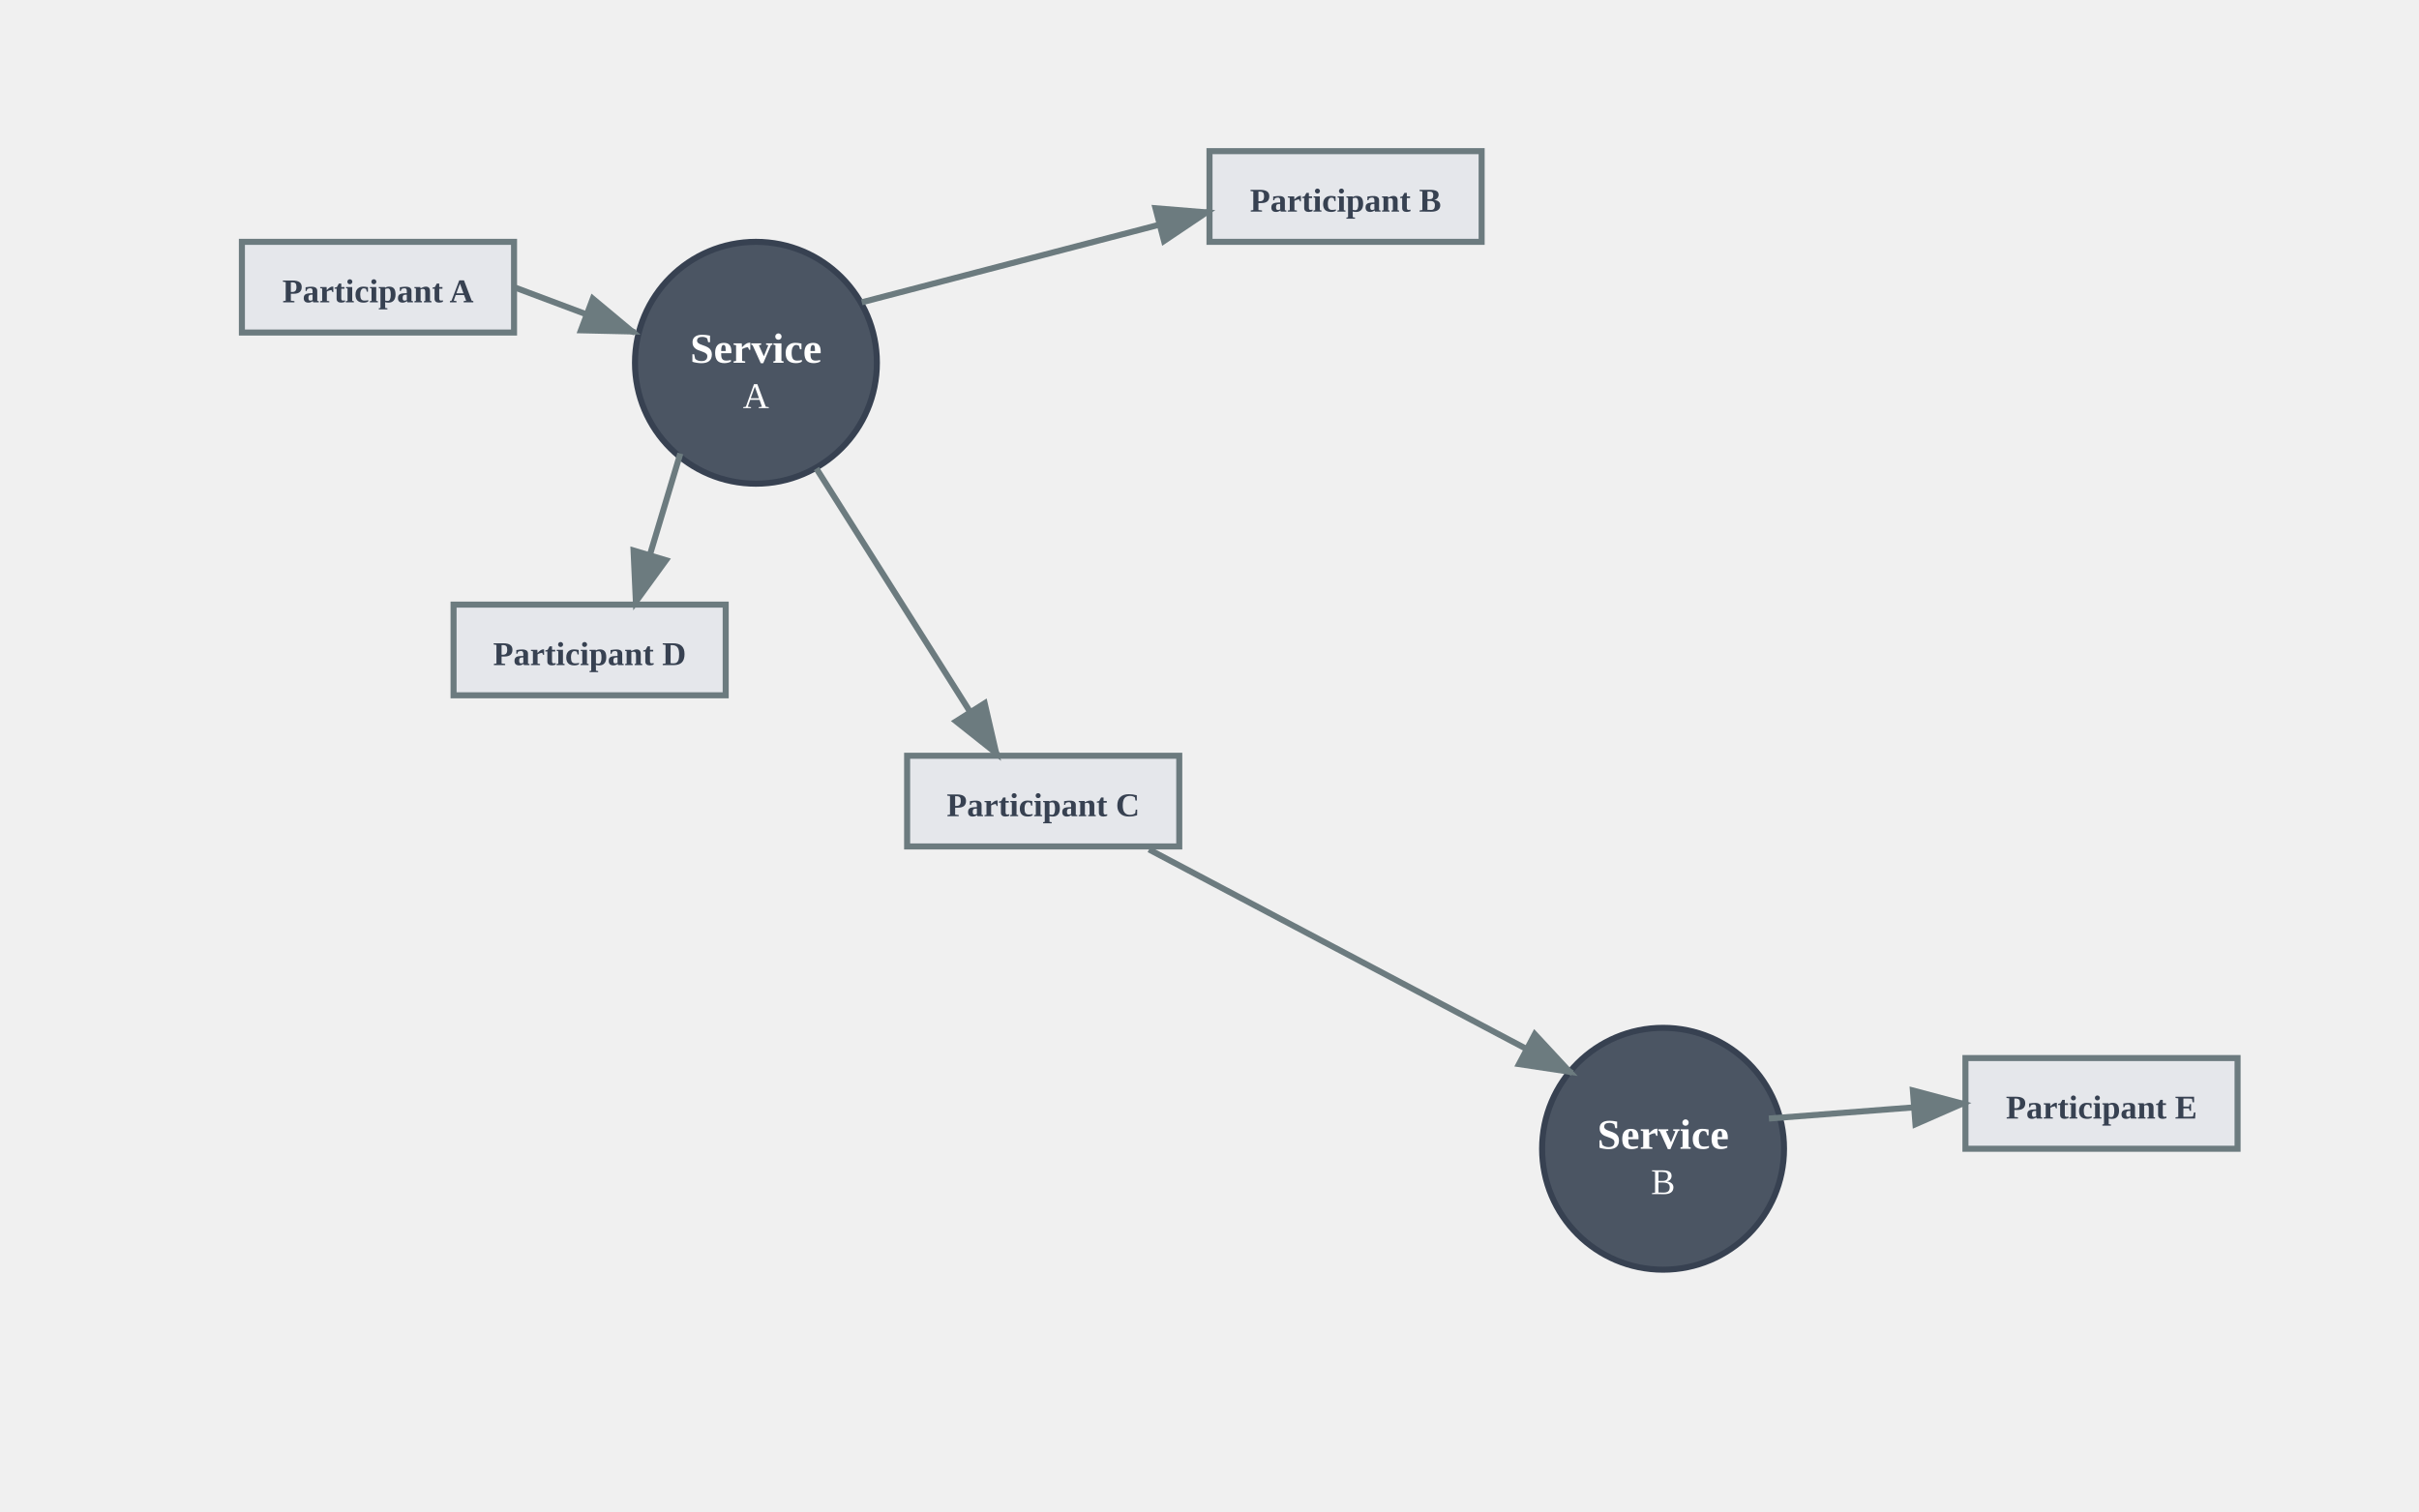
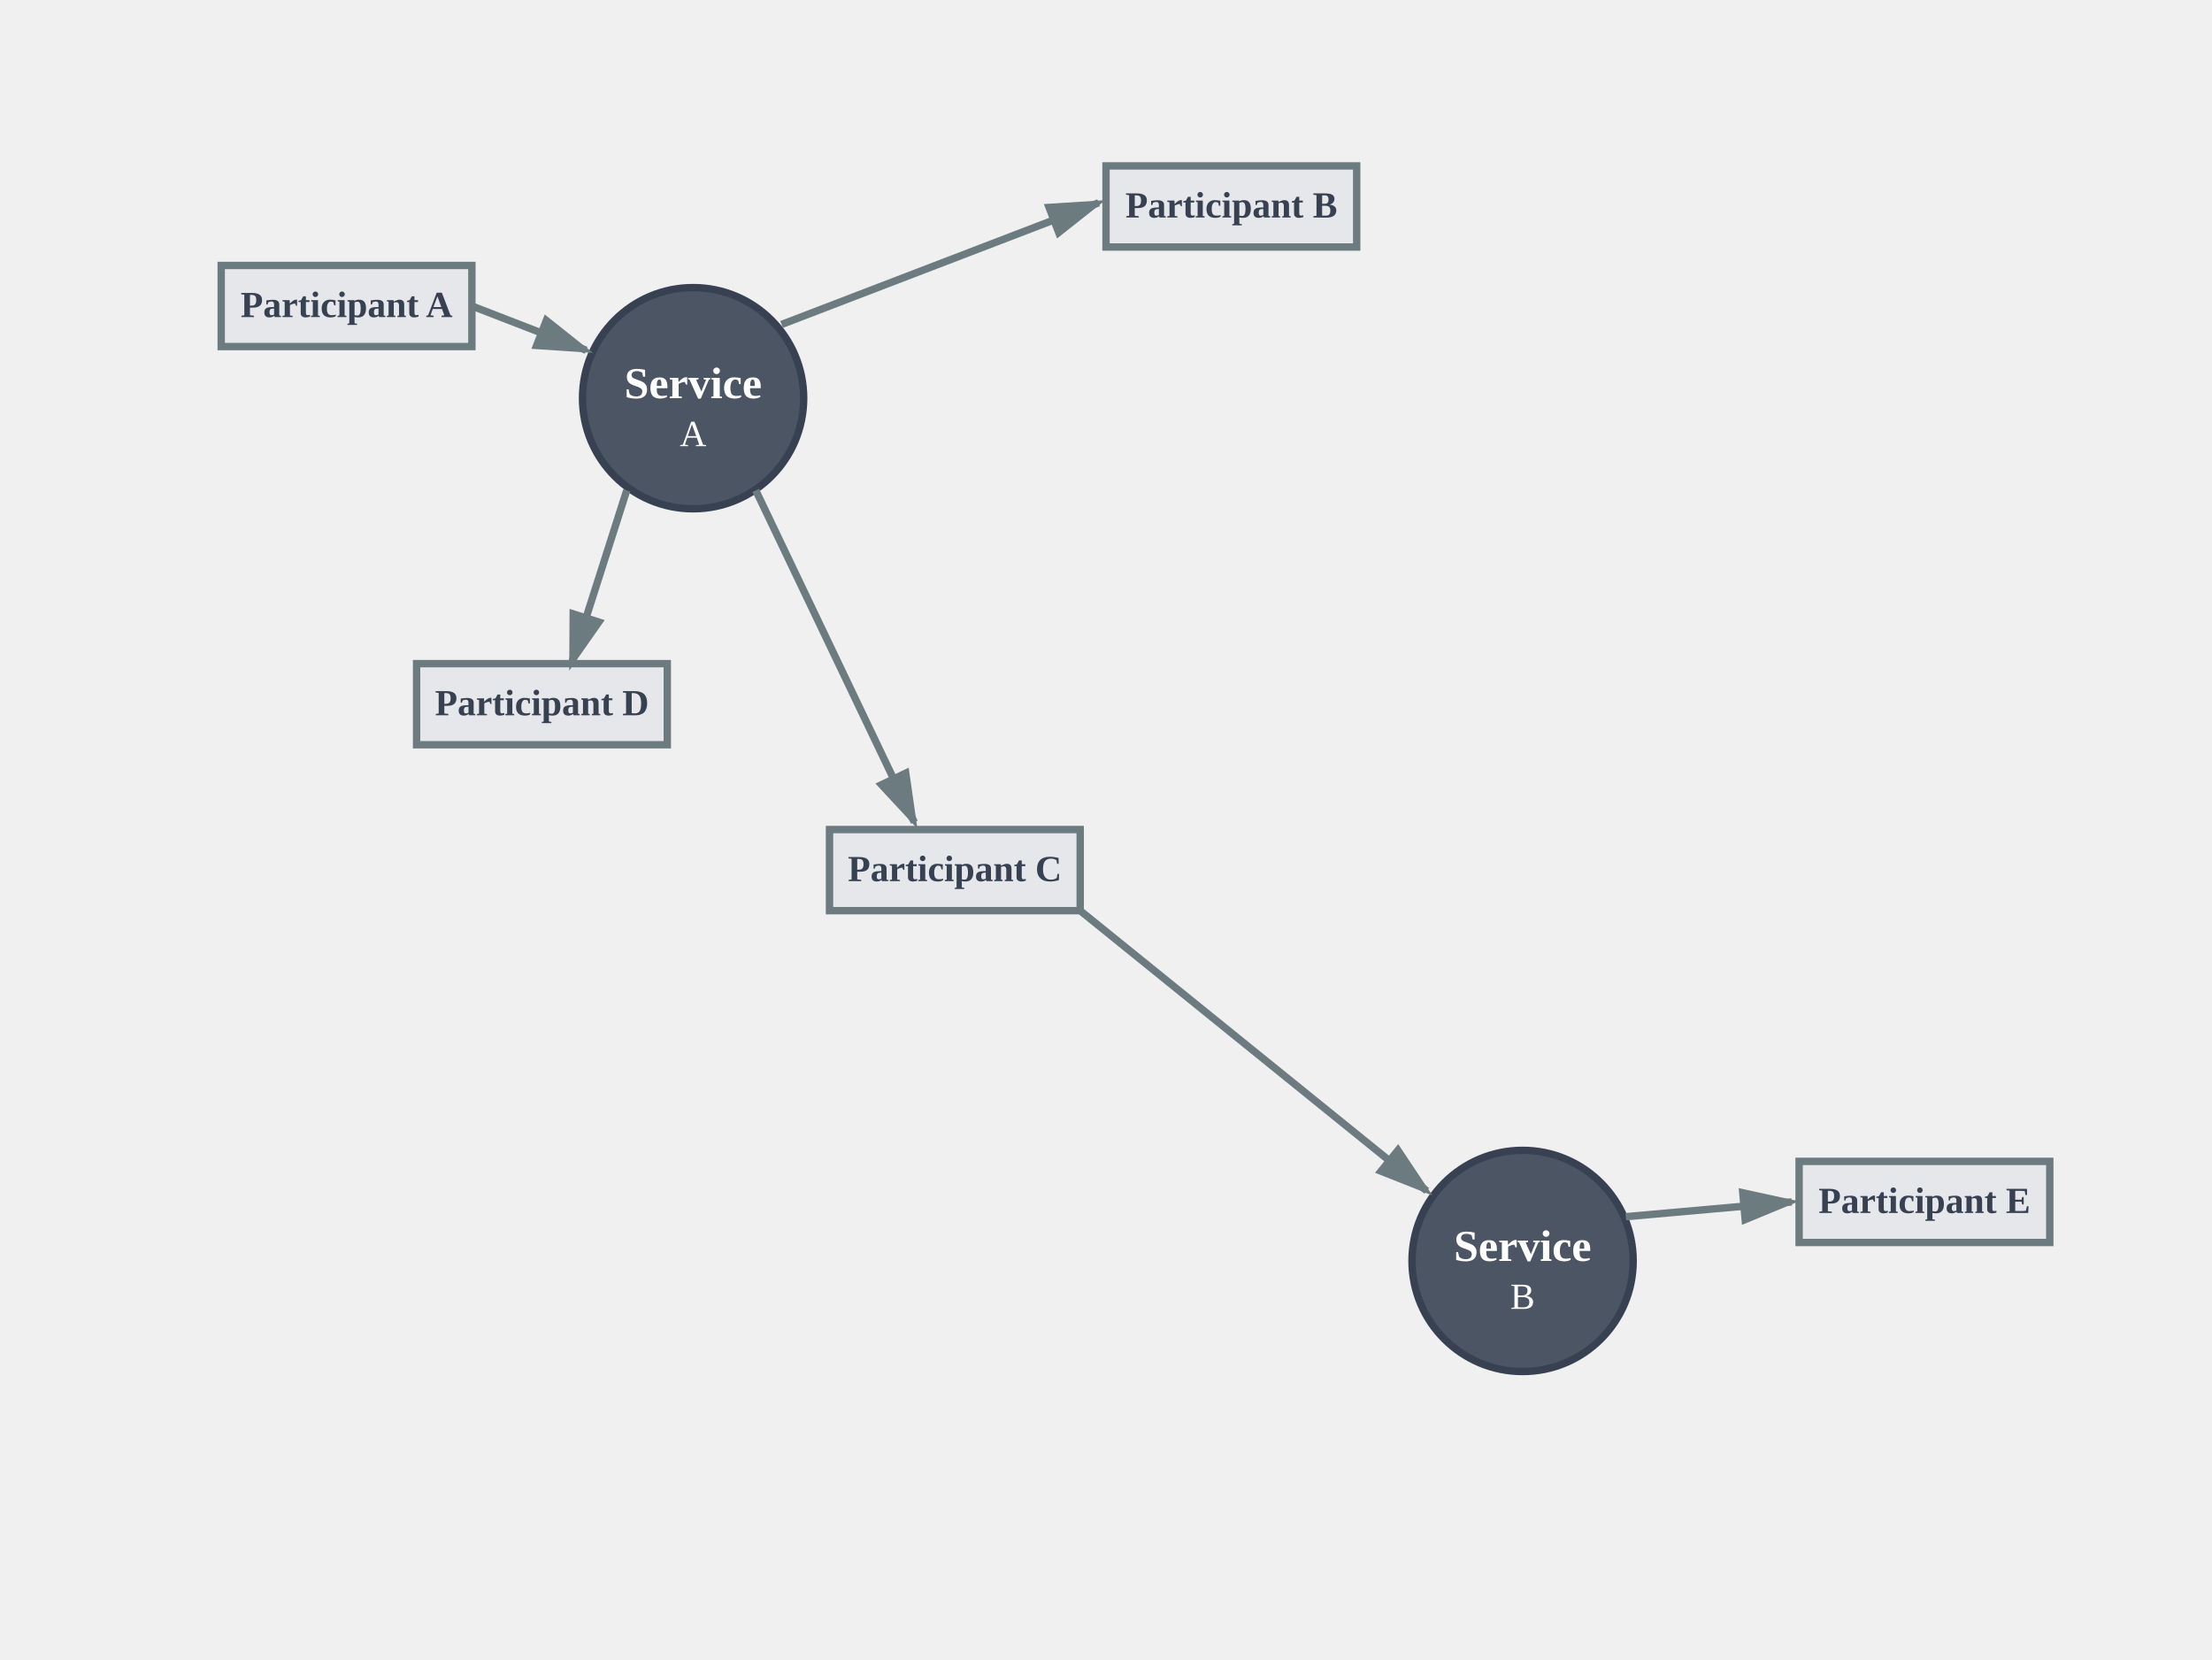
- <svg xmlns="http://www.w3.org/2000/svg" viewBox="0 0 800 500">
+ <svg xmlns="http://www.w3.org/2000/svg" viewBox="0 0 600 450">
  <defs>
-     <marker id="arrowhead" markerWidth="10" markerHeight="7" refX="9" refY="3.5" orient="auto">
-       <polygon points="0 0, 10 3.5, 0 7" fill="#6c7b7f" />
+     <marker id="arrowhead" markerWidth="8" markerHeight="5" refX="7" refY="2.5" orient="auto">
+       <polygon points="0 0, 8 2.5, 0 5" fill="#6c7b7f" />
    </marker>
  </defs>
-   <rect width="800" height="500" fill="transparent" />
-   <circle cx="250" cy="120" r="40" fill="#4b5563" stroke="#374151" stroke-width="2" />
-   <text x="250" y="120" text-anchor="middle" font-size="14" font-weight="bold" fill="white">Service</text>
-   <text x="250" y="135" text-anchor="middle" font-size="12" fill="white">A</text>
-   <circle cx="550" cy="380" r="40" fill="#4b5563" stroke="#374151" stroke-width="2" />
-   <text x="550" y="380" text-anchor="middle" font-size="14" font-weight="bold" fill="white">Service</text>
-   <text x="550" y="395" text-anchor="middle" font-size="12" fill="white">B</text>
-   <rect x="80" y="80" width="90" height="30" fill="#e5e7eb" stroke="#6c7b7f" stroke-width="2" />
-   <text x="125" y="100" text-anchor="middle" font-size="11" font-weight="bold" fill="#374151">Participant A</text>
-   <rect x="400" y="50" width="90" height="30" fill="#e5e7eb" stroke="#6c7b7f" stroke-width="2" />
-   <text x="445" y="70" text-anchor="middle" font-size="11" font-weight="bold" fill="#374151">Participant B</text>
-   <rect x="300" y="250" width="90" height="30" fill="#e5e7eb" stroke="#6c7b7f" stroke-width="2" />
-   <text x="345" y="270" text-anchor="middle" font-size="11" font-weight="bold" fill="#374151">Participant C</text>
-   <rect x="150" y="200" width="90" height="30" fill="#e5e7eb" stroke="#6c7b7f" stroke-width="2" />
-   <text x="195" y="220" text-anchor="middle" font-size="11" font-weight="bold" fill="#374151">Participant D</text>
-   <rect x="650" y="350" width="90" height="30" fill="#e5e7eb" stroke="#6c7b7f" stroke-width="2" />
-   <text x="695" y="370" text-anchor="middle" font-size="11" font-weight="bold" fill="#374151">Participant E</text>
-   <line x1="170" y1="95" x2="210" y2="110" stroke="#6c7b7f" stroke-width="2" marker-end="url(#arrowhead)" />
-   <line x1="285" y1="100" x2="400" y2="70" stroke="#6c7b7f" stroke-width="2" marker-end="url(#arrowhead)" />
-   <line x1="225" y1="150" x2="210" y2="200" stroke="#6c7b7f" stroke-width="2" marker-end="url(#arrowhead)" />
-   <line x1="270" y1="155" x2="330" y2="250" stroke="#6c7b7f" stroke-width="2" marker-end="url(#arrowhead)" />
-   <line x1="380" y1="281" x2="520" y2="355" stroke="#6c7b7f" stroke-width="2" marker-end="url(#arrowhead)" />
-   <line x1="585" y1="370" x2="650" y2="365" stroke="#6c7b7f" stroke-width="2" marker-end="url(#arrowhead)" />
+   <rect width="600" height="450" fill="transparent" />
+   <circle cx="188" cy="108" r="30" fill="#4b5563" stroke="#374151" stroke-width="2" />
+   <text x="188" y="108" text-anchor="middle" font-size="12" font-weight="bold" fill="white">Service</text>
+   <text x="188" y="121" text-anchor="middle" font-size="10" fill="white">A</text>
+   <circle cx="413" cy="342" r="30" fill="#4b5563" stroke="#374151" stroke-width="2" />
+   <text x="413" y="342" text-anchor="middle" font-size="12" font-weight="bold" fill="white">Service</text>
+   <text x="413" y="355" text-anchor="middle" font-size="10" fill="white">B</text>
+   <rect x="60" y="72" width="68" height="22" fill="#e5e7eb" stroke="#6c7b7f" stroke-width="2" />
+   <text x="94" y="86" text-anchor="middle" font-size="10" font-weight="bold" fill="#374151">Participant A</text>
+   <rect x="300" y="45" width="68" height="22" fill="#e5e7eb" stroke="#6c7b7f" stroke-width="2" />
+   <text x="334" y="59" text-anchor="middle" font-size="10" font-weight="bold" fill="#374151">Participant B</text>
+   <rect x="225" y="225" width="68" height="22" fill="#e5e7eb" stroke="#6c7b7f" stroke-width="2" />
+   <text x="259" y="239" text-anchor="middle" font-size="10" font-weight="bold" fill="#374151">Participant C</text>
+   <rect x="113" y="180" width="68" height="22" fill="#e5e7eb" stroke="#6c7b7f" stroke-width="2" />
+   <text x="147" y="194" text-anchor="middle" font-size="10" font-weight="bold" fill="#374151">Participant D</text>
+   <rect x="488" y="315" width="68" height="22" fill="#e5e7eb" stroke="#6c7b7f" stroke-width="2" />
+   <text x="522" y="329" text-anchor="middle" font-size="10" font-weight="bold" fill="#374151">Participant E</text>
+   <line x1="128" y1="83" x2="159" y2="95" stroke="#6c7b7f" stroke-width="2" marker-end="url(#arrowhead)" />
+   <line x1="212" y1="88" x2="298" y2="55" stroke="#6c7b7f" stroke-width="2" marker-end="url(#arrowhead)" />
+   <line x1="170" y1="133" x2="155" y2="180" stroke="#6c7b7f" stroke-width="2" marker-end="url(#arrowhead)" />
+   <line x1="205" y1="133" x2="248" y2="223" stroke="#6c7b7f" stroke-width="2" marker-end="url(#arrowhead)" />
+   <line x1="293" y1="247" x2="387" y2="323" stroke="#6c7b7f" stroke-width="2" marker-end="url(#arrowhead)" />
+   <line x1="441" y1="330" x2="486" y2="326" stroke="#6c7b7f" stroke-width="2" marker-end="url(#arrowhead)" />
</svg>
